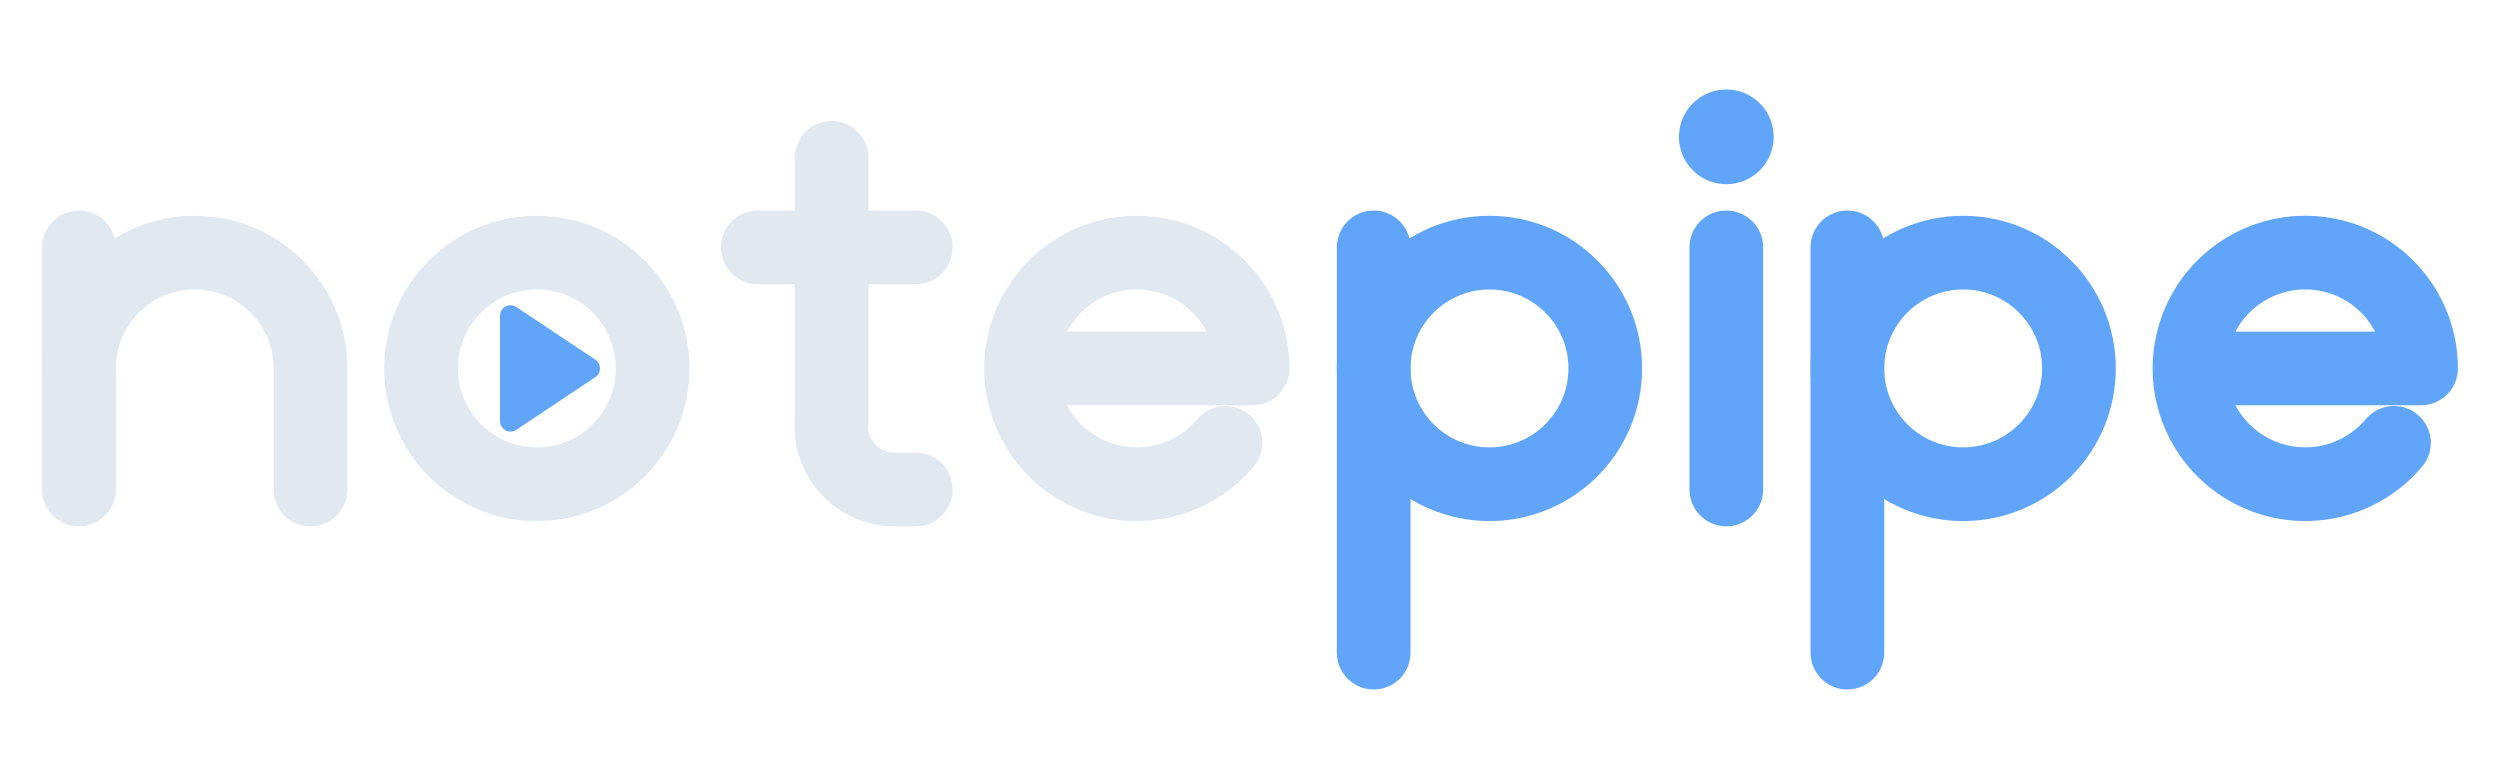
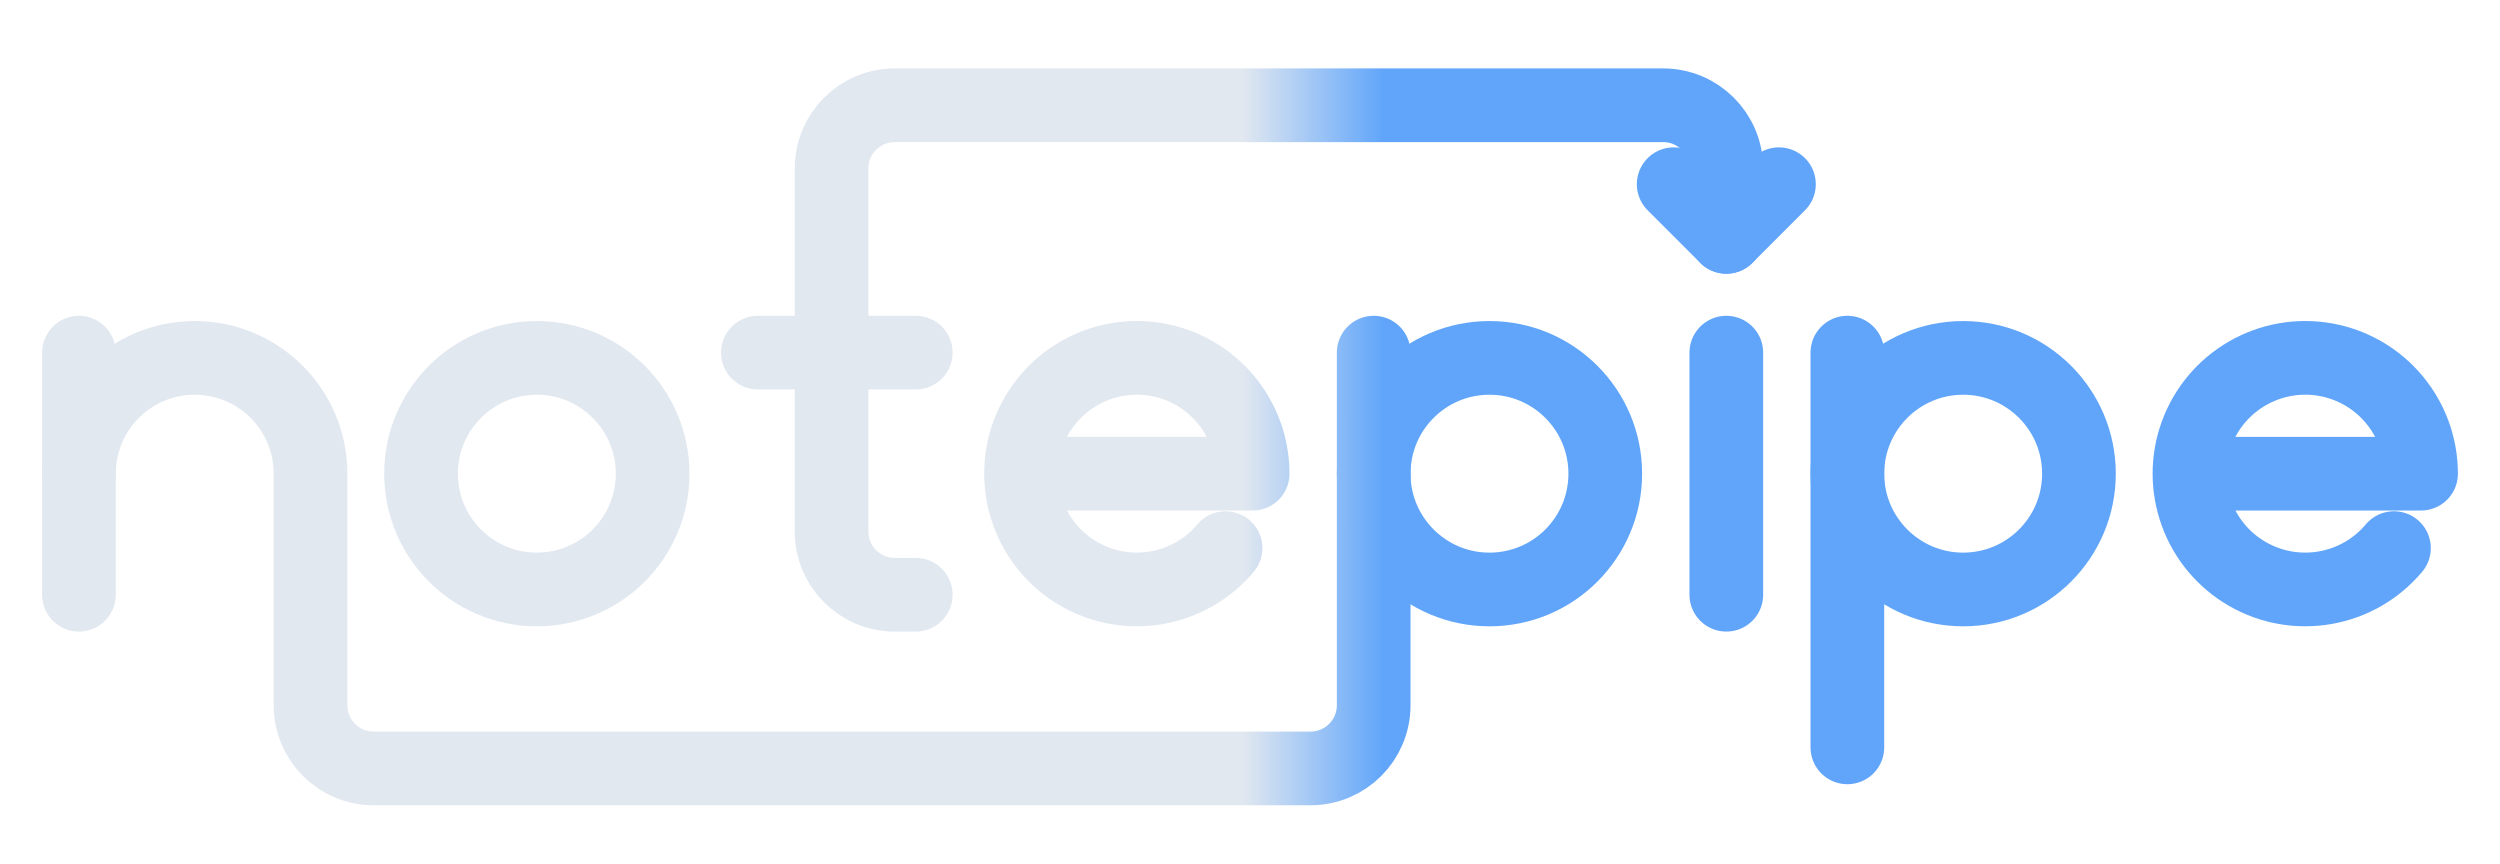
- <svg xmlns="http://www.w3.org/2000/svg" width="475" height="144" viewBox="0 0 475 144" role="img" aria-label="notepipe">
-   <g fill="none" stroke-width="14" stroke-linecap="round" stroke-linejoin="round">
-     <path d="M15.0 47.0V93.0" stroke="#e2e8f0" />
-     <path d="M15.0 70A22 22 0 0 1 59.0 70V93.0" stroke="#e2e8f0" />
-     <path d="M80.0 70A22 22 0 1 1 124.0 70A22 22 0 1 1 80.0 70" stroke="#e2e8f0" />
-     <path d="M97 60L112 70L97 80Z" fill="#60a5fa" stroke="#60a5fa" stroke-width="4" />
-     <path d="M158.0 30V80A12 12 0 0 0 170.0 93.0H174.0" stroke="#e2e8f0" />
-     <path d="M144.0 47.0H174.0" stroke="#e2e8f0" />
-     <path d="M194.0 70H238.0A22 22 0 1 0 232.85 84.14" stroke="#e2e8f0" />
-     <path d="M261.0 47.0V124" stroke="#60a5fa" />
-     <path d="M261.0 70A22 22 0 1 1 305.0 70A22 22 0 1 1 261.0 70" stroke="#60a5fa" />
-     <path d="M328.0 47.0V93.0" stroke="#60a5fa" />
-     <circle cx="328.0" cy="26" r="9" fill="#60a5fa" stroke="none" />
-     <path d="M351.0 47.0V124" stroke="#60a5fa" />
-     <path d="M351.0 70A22 22 0 1 1 395.0 70A22 22 0 1 1 351.0 70" stroke="#60a5fa" />
-     <path d="M416.0 70H460.0A22 22 0 1 0 454.85 84.14" stroke="#60a5fa" />
+ <svg xmlns="http://www.w3.org/2000/svg" width="475" height="164" viewBox="0 0 475 164" role="img" aria-label="notepipe">
+   <defs>
+     <linearGradient id="ink" gradientUnits="userSpaceOnUse" x1="236.0" y1="0" x2="263.0" y2="0">
+       <stop offset="0" stop-color="#e2e8f0" />
+       <stop offset="1" stop-color="#60a5fa" />
+     </linearGradient>
+   </defs>
+   <g fill="none" stroke="url(#ink)" stroke-width="14" stroke-linecap="round" stroke-linejoin="round">
+     <path d="M15.0 67.0V113.0" />
+     <path d="M15.0 90.0A22 22 0 0 1 59.0 90.0V134A12 12 0 0 0 71.0 146H249.0A12 12 0 0 0 261.0 134V67.0" />
+     <path d="M80.0 90.0A22 22 0 1 1 124.0 90.0A22 22 0 1 1 80.0 90.0" />
+     <path d="M174.0 113.0H170.0A12 12 0 0 1 158.0 101.0V32A12 12 0 0 1 170.0 20H316.0A12 12 0 0 1 328.0 32V45" />
+     <path d="M318.0 35L328.0 45L338.0 35" />
+     <path d="M144.0 67.0H174.0" />
+     <path d="M194.0 90.0H238.0A22 22 0 1 0 232.85 104.14" />
+     <path d="M261.0 90.0A22 22 0 1 1 305.0 90.0A22 22 0 1 1 261.0 90.0" />
+     <path d="M328.0 67.0V113.0" />
+     <path d="M351.0 67.0V142" />
+     <path d="M351.0 90.0A22 22 0 1 1 395.0 90.0A22 22 0 1 1 351.0 90.0" />
+     <path d="M416.0 90.0H460.0A22 22 0 1 0 454.85 104.14" />
  </g>
</svg>
